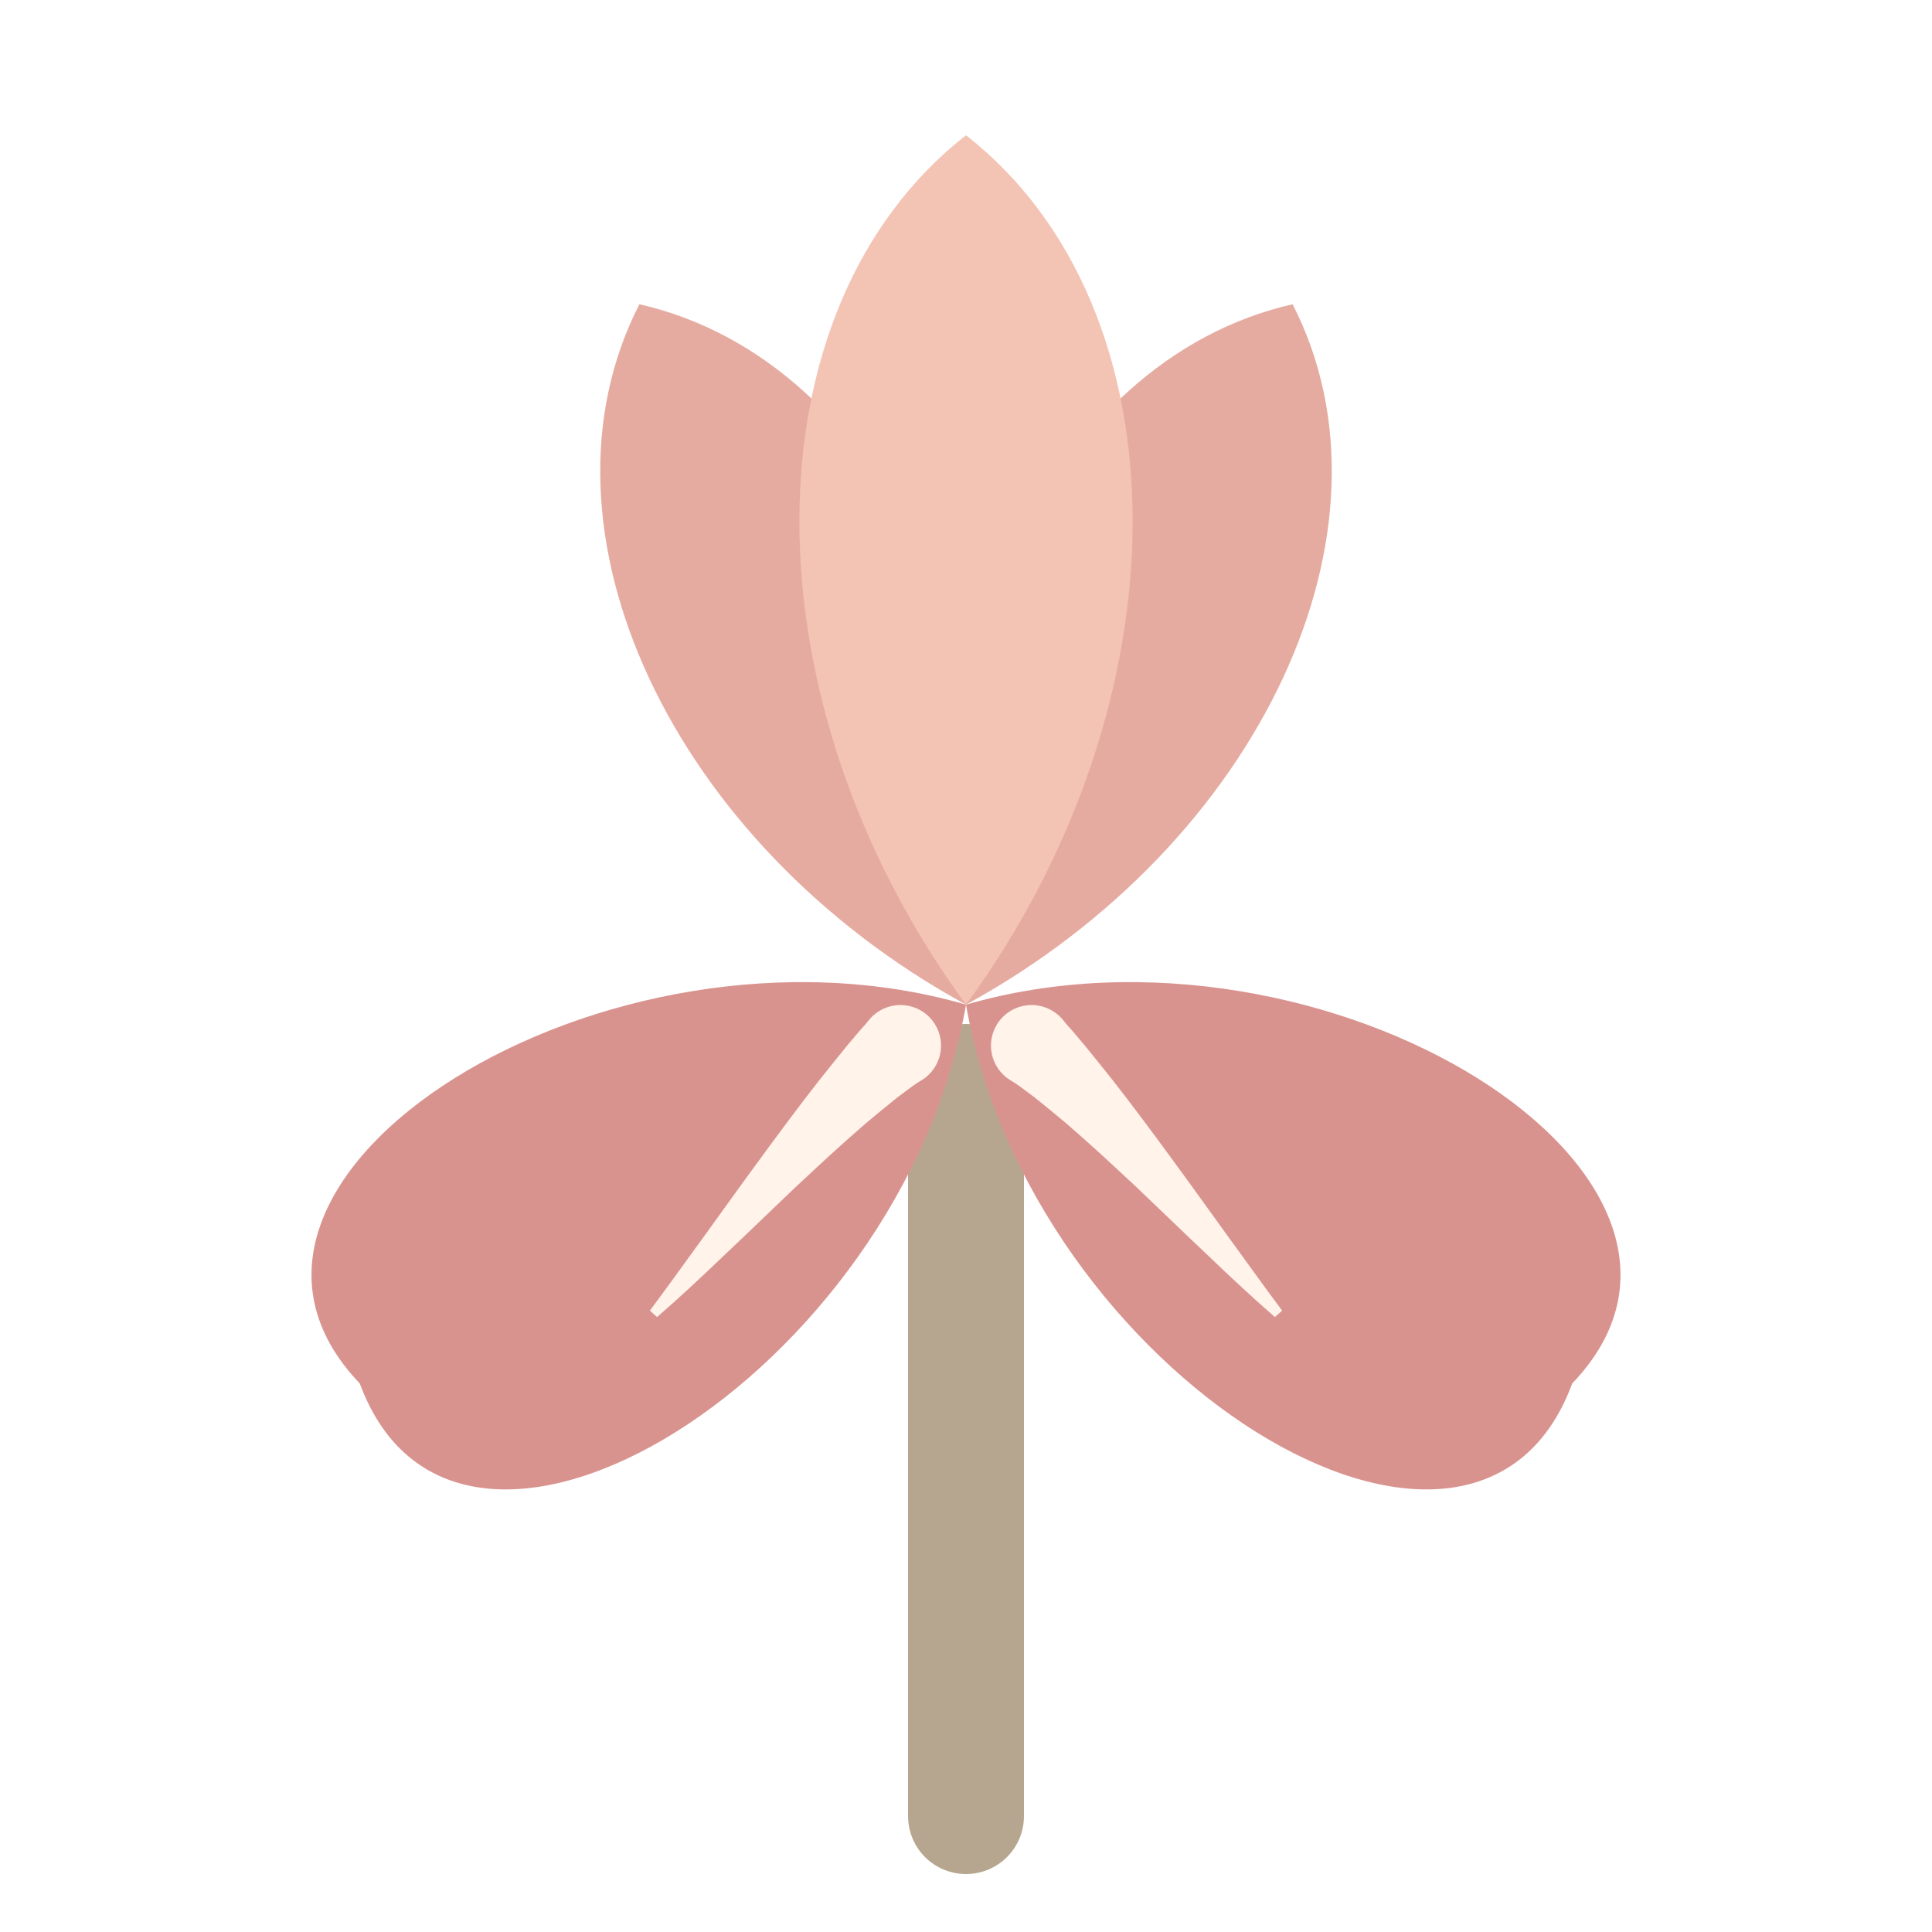
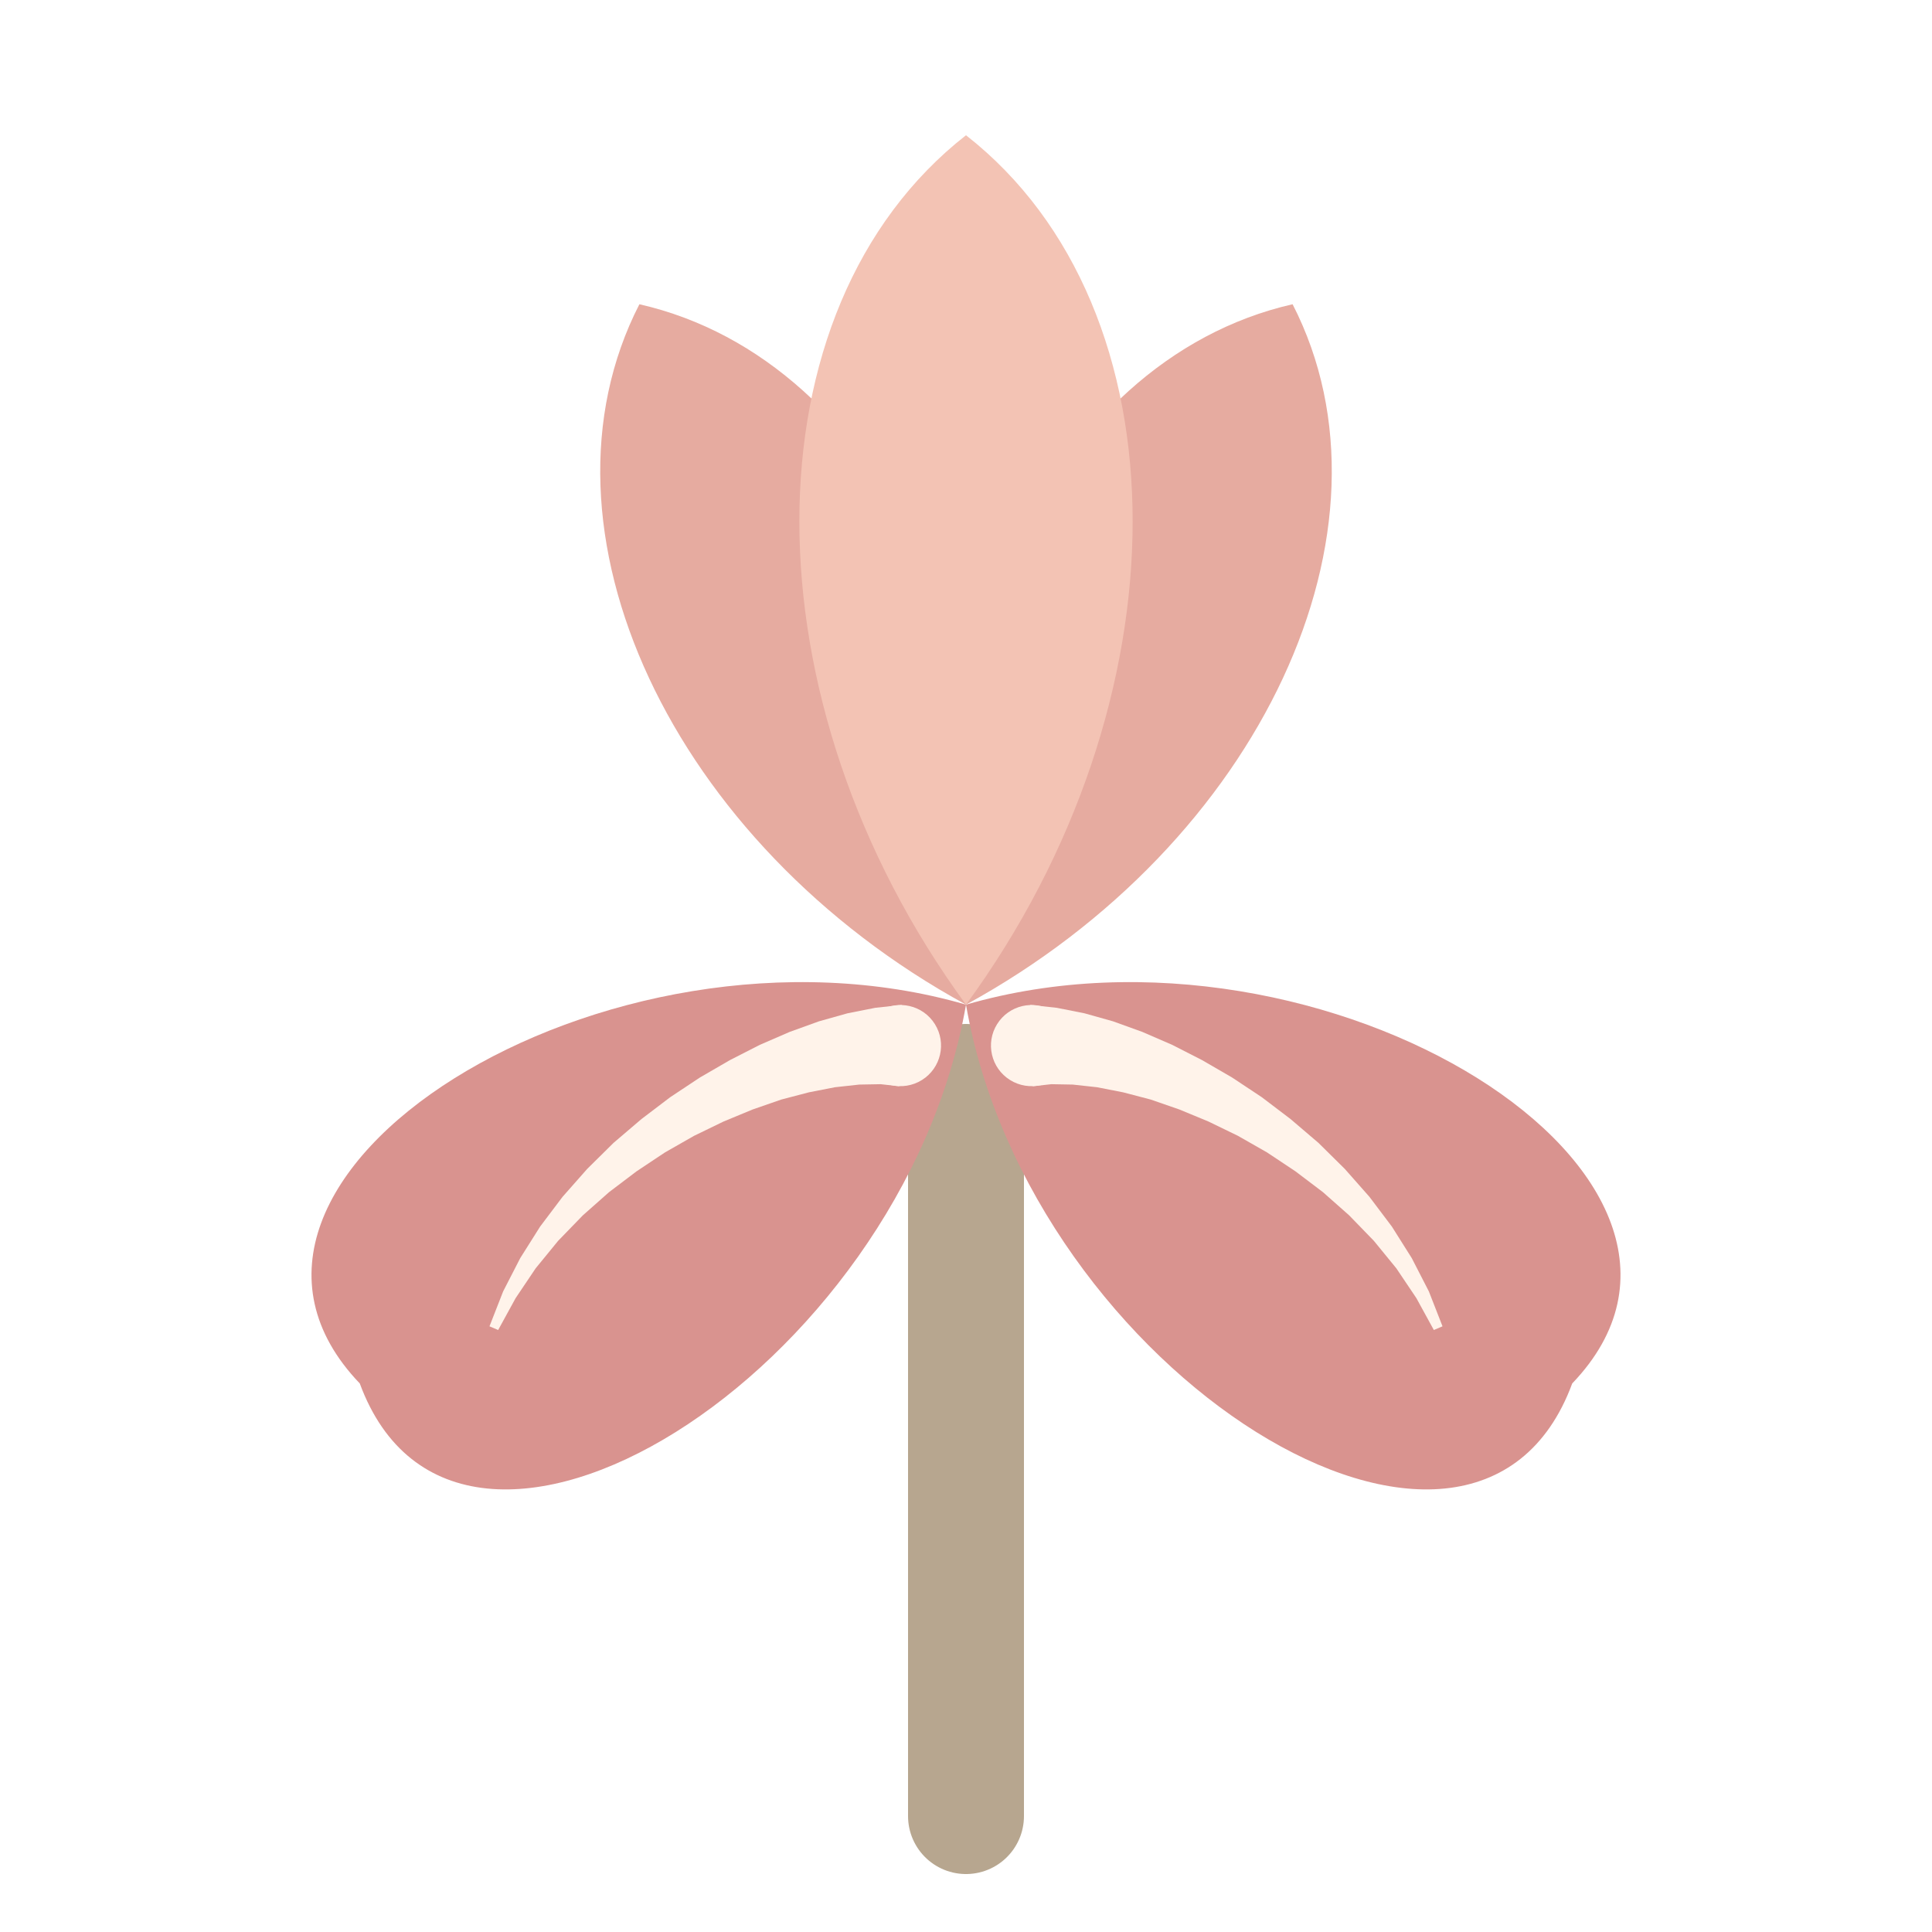
<svg xmlns="http://www.w3.org/2000/svg" viewBox="0 0 100 100">
  <path d="M50 56 V94" fill="none" stroke="#B7A68F" stroke-width="6" stroke-linecap="round" />
  <g transform="translate(50 52) rotate(122)">
    <path d="M0 0 C-14.4 -12.9 -14.4 -40.0 0 -37 C14.4 -40.0 14.4 -12.9 0 0 Z" fill="#D9938F" />
    <g fill="#FFF3EA">
-       <path d="M2.07 -3.67 L2.11 -4.58 L2.19 -5.56 L2.32 -6.61 L2.47 -7.71 L2.66 -8.87 L2.87 -10.06 L3.10 -11.27 L3.34 -12.51 L3.60 -13.76 L3.86 -15.01 L4.12 -16.26 L4.37 -17.49 L4.62 -18.71 L4.85 -19.89 L5.06 -21.04 L5.24 -22.13 L4.76 -22.27 L4.35 -21.23 L3.92 -20.16 L3.47 -19.05 L3.01 -17.91 L2.53 -16.74 L2.05 -15.56 L1.57 -14.38 L1.09 -13.18 L0.62 -12.00 L0.16 -10.82 L-0.28 -9.67 L-0.70 -8.53 L-1.09 -7.42 L-1.46 -6.35 L-1.79 -5.32 L-2.07 -4.33 Z" />
+       <path d="M1.75 -5.17 L1.15 -5.93 L0.58 -6.88 L0.03 -8.02 L-0.46 -9.30 L-0.90 -10.71 L-1.25 -12.24 L-1.52 -13.85 L-1.70 -15.53 L-1.77 -17.26 L-1.72 -19.03 L-1.56 -20.81 L-1.26 -22.60 L-0.82 -24.38 L-0.23 -26.12 L0.53 -27.82 L1.45 -29.46 L1.05 -29.74 L-0.11 -28.18 L-1.10 -26.52 L-1.94 -24.78 L-2.63 -22.98 L-3.18 -21.13 L-3.60 -19.26 L-3.88 -17.38 L-4.05 -15.52 L-4.10 -13.68 L-4.04 -11.88 L-3.89 -10.15 L-3.64 -8.49 L-3.30 -6.91 L-2.87 -5.44 L-2.35 -4.07 L-1.75 -2.83 Z" />
      <circle cx="0.00" cy="-4.00" r="2.10" />
    </g>
  </g>
  <g transform="translate(50 52) rotate(-122)">
    <path d="M0 0 C-14.4 -12.9 -14.4 -40.0 0 -37 C14.4 -40.0 14.4 -12.9 0 0 Z" fill="#D9938F" />
    <g fill="#FFF3EA">
-       <path d="M2.07 -4.33 L1.79 -5.32 L1.46 -6.35 L1.09 -7.42 L0.70 -8.53 L0.28 -9.67 L-0.16 -10.82 L-0.62 -12.00 L-1.09 -13.18 L-1.57 -14.38 L-2.05 -15.56 L-2.53 -16.74 L-3.01 -17.91 L-3.47 -19.05 L-3.92 -20.16 L-4.35 -21.23 L-4.76 -22.27 L-5.24 -22.13 L-5.06 -21.04 L-4.85 -19.89 L-4.62 -18.71 L-4.37 -17.49 L-4.12 -16.26 L-3.86 -15.01 L-3.60 -13.76 L-3.34 -12.51 L-3.10 -11.27 L-2.87 -10.06 L-2.66 -8.87 L-2.47 -7.71 L-2.32 -6.61 L-2.19 -5.56 L-2.11 -4.58 L-2.07 -3.67 Z" />
+       <path d="M1.75 -2.83 L2.35 -4.07 L2.87 -5.44 L3.30 -6.91 L3.64 -8.49 L3.89 -10.15 L4.04 -11.88 L4.10 -13.68 L4.05 -15.52 L3.88 -17.38 L3.60 -19.26 L3.18 -21.13 L2.63 -22.98 L1.94 -24.78 L1.10 -26.52 L0.11 -28.18 L-1.05 -29.74 L-1.45 -29.46 L-0.53 -27.82 L0.23 -26.12 L0.82 -24.38 L1.26 -22.60 L1.56 -20.81 L1.72 -19.03 L1.77 -17.26 L1.70 -15.53 L1.52 -13.85 L1.25 -12.24 L0.90 -10.71 L0.46 -9.30 L-0.03 -8.02 L-0.58 -6.88 L-1.15 -5.93 L-1.75 -5.17 Z" />
      <circle cx="0.00" cy="-4.00" r="2.10" />
    </g>
  </g>
  <g transform="translate(50 52) rotate(25)">
    <path d="M0 0 C-10.3 -14.0 -10.3 -32.0 0 -40 C10.3 -32.0 10.3 -14.0 0 0 Z" fill="#E6ABA0" />
  </g>
  <g transform="translate(50 52) rotate(-25)">
    <path d="M0 0 C-10.3 -14.0 -10.3 -32.0 0 -40 C10.3 -32.0 10.3 -14.0 0 0 Z" fill="#E6ABA0" />
  </g>
  <g transform="translate(50 52) rotate(0)">
    <path d="M0 0 C-11.5 -15.7 -11.5 -36.0 0 -45 C11.5 -36.0 11.5 -15.7 0 0 Z" fill="#F3C3B4" />
  </g>
</svg>
